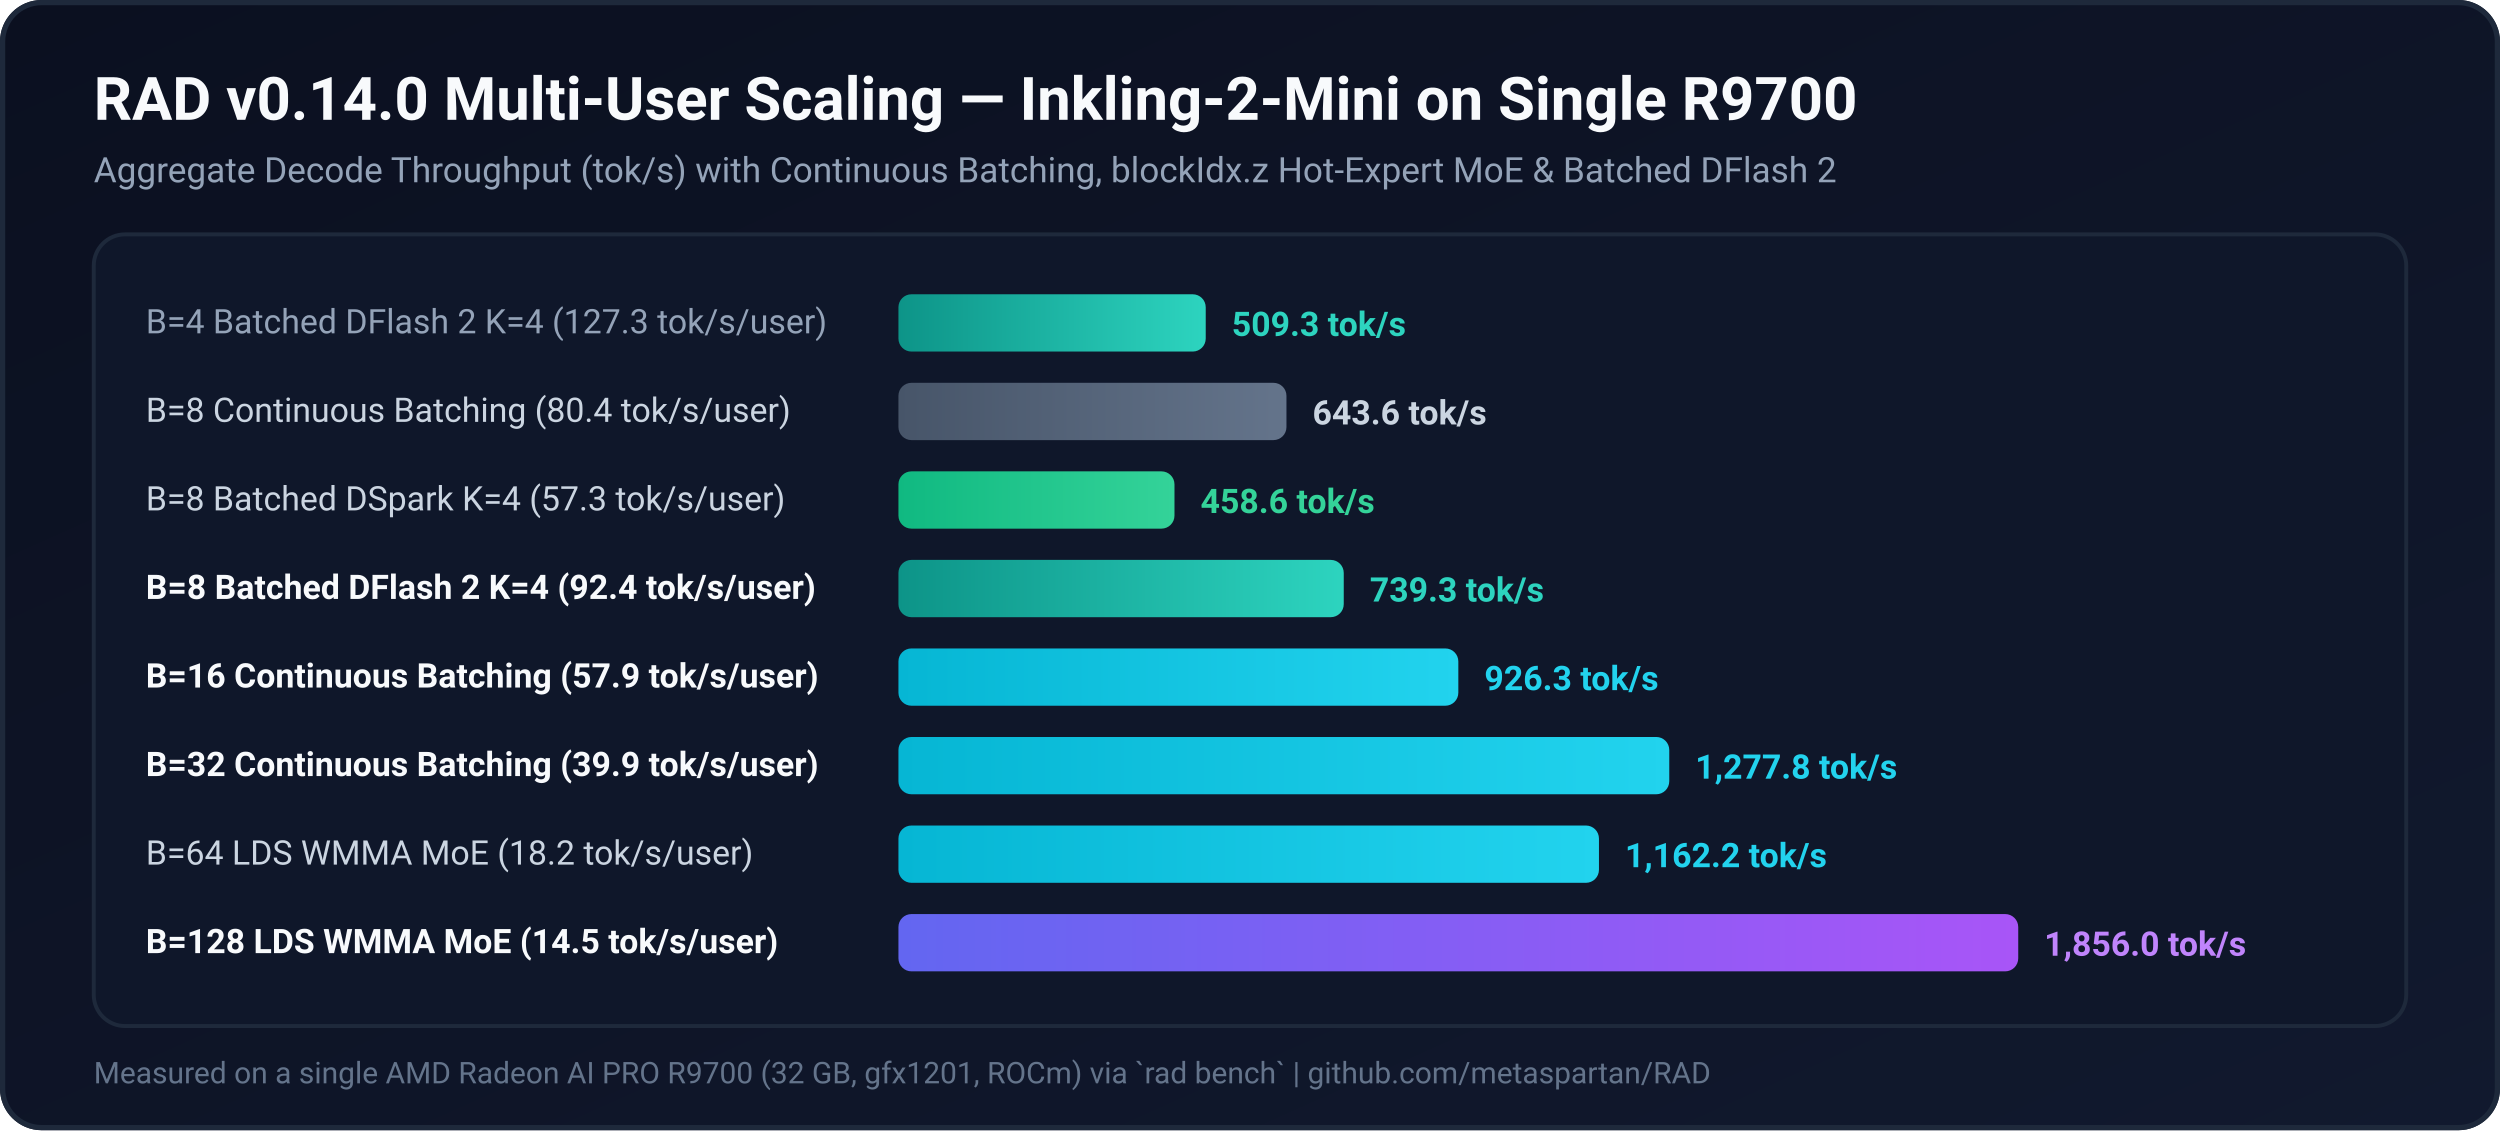
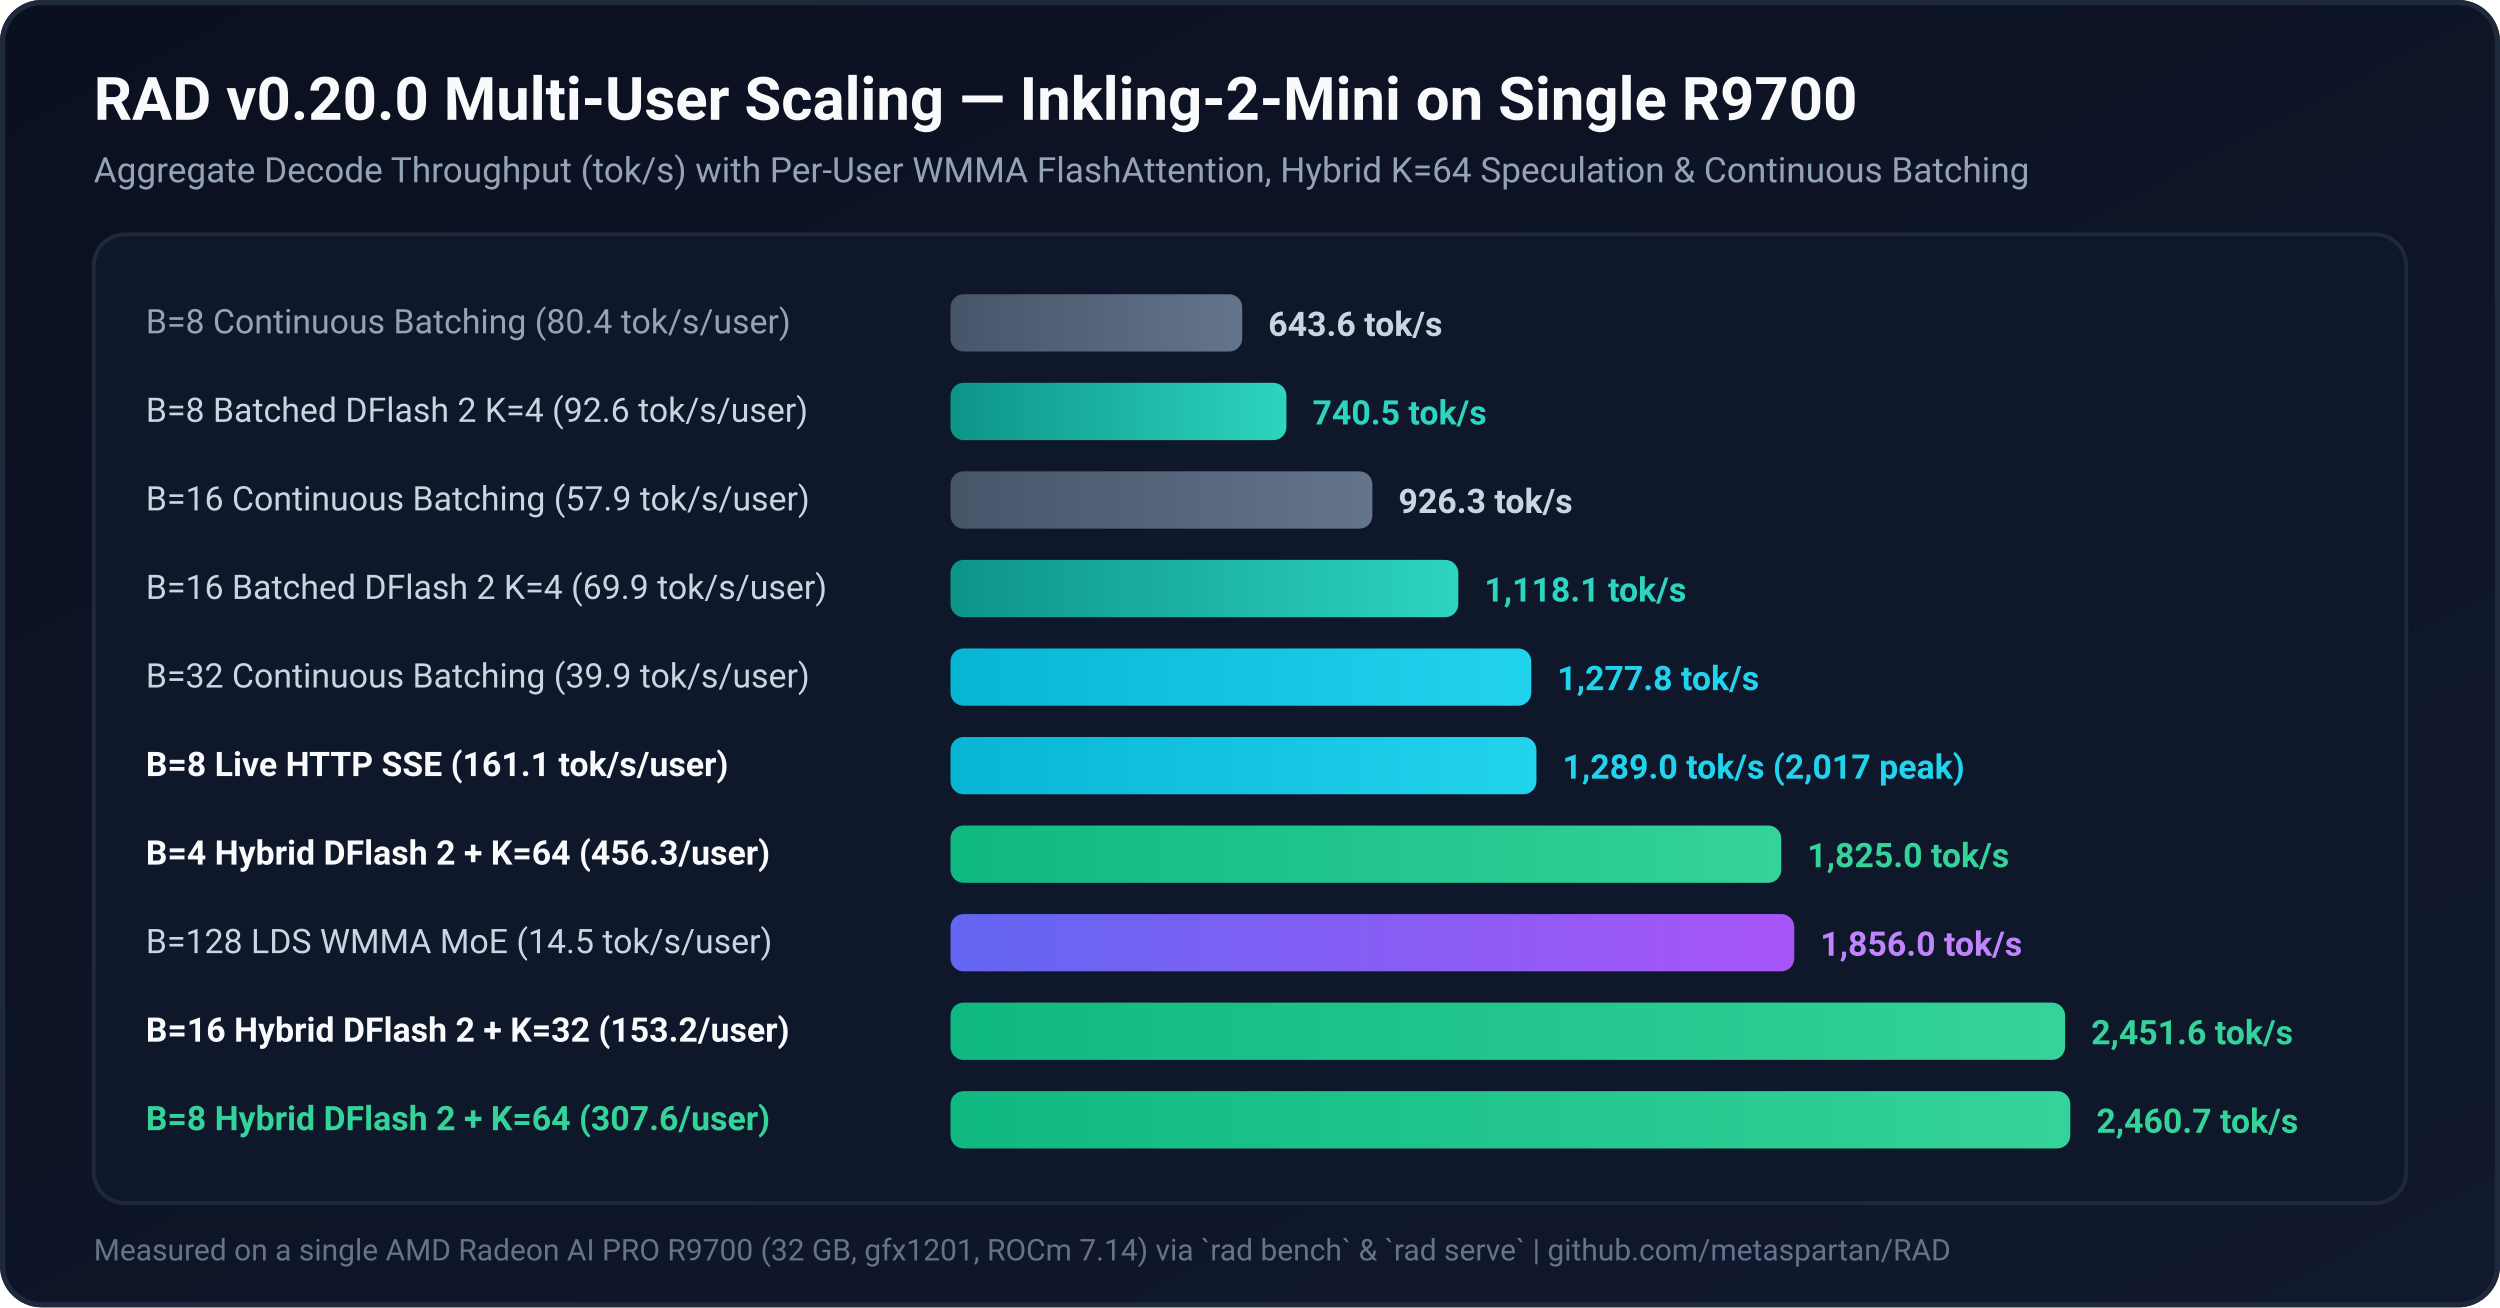
- <svg xmlns="http://www.w3.org/2000/svg" viewBox="0 0 960 434" width="960" height="434">
+ <svg xmlns="http://www.w3.org/2000/svg" viewBox="0 0 960 502" width="960" height="502">
  <defs>
    <linearGradient id="bg" x1="0" y1="0" x2="1" y2="1">
      <stop offset="0%" stop-color="#0b1020" />
      <stop offset="100%" stop-color="#11192e" />
    </linearGradient>
    <linearGradient id="greenGrad" x1="0" y1="0" x2="1" y2="0">
      <stop offset="0%" stop-color="#10b981" />
      <stop offset="100%" stop-color="#34d399" />
    </linearGradient>
    <linearGradient id="tealGrad" x1="0" y1="0" x2="1" y2="0">
      <stop offset="0%" stop-color="#0d9488" />
      <stop offset="100%" stop-color="#2dd4bf" />
    </linearGradient>
    <linearGradient id="cyanGrad" x1="0" y1="0" x2="1" y2="0">
      <stop offset="0%" stop-color="#06b6d4" />
      <stop offset="100%" stop-color="#22d3ee" />
    </linearGradient>
    <linearGradient id="purpleGrad" x1="0" y1="0" x2="1" y2="0">
      <stop offset="0%" stop-color="#6366f1" />
      <stop offset="100%" stop-color="#a855f7" />
    </linearGradient>
    <linearGradient id="slateGrad" x1="0" y1="0" x2="1" y2="0">
      <stop offset="0%" stop-color="#475569" />
      <stop offset="100%" stop-color="#64748b" />
    </linearGradient>
  </defs>
-   <rect width="960" height="434" rx="16" fill="url(#bg)" />
-   <rect x="1" y="1" width="958" height="432" rx="15" fill="none" stroke="#1e293b" stroke-width="2" />
-   <text x="36" y="46" font-family="system-ui, -apple-system, Segoe UI, Roboto, sans-serif" font-size="23" font-weight="700" fill="#f8fafc">RAD v0.14.0 Multi-User Scaling — Inkling-2-Mini on Single R9700</text>
-   <text x="36" y="70" font-family="system-ui, -apple-system, Segoe UI, Roboto, sans-serif" font-size="13.5" fill="#94a3b8">Aggregate Decode Throughput (tok/s) with Continuous Batching, blockIdx.z Hot-Expert MoE &amp; Batched DFlash 2</text>
-   <rect x="36" y="90" width="888" height="304" rx="12" fill="#0f172a" stroke="#1e293b" stroke-width="1.5" />
-   <text x="56" y="128" font-family="system-ui, -apple-system, Segoe UI, Roboto, sans-serif" font-size="13" fill="#94a3b8">B=4 Batched DFlash 2 K=4 (127.3 tok/s/user)</text>
-   <rect x="345" y="113" width="118" height="22" rx="5" fill="url(#tealGrad)" />
-   <text x="473" y="129" font-family="system-ui, -apple-system, Segoe UI, Roboto, sans-serif" font-size="13" font-weight="700" fill="#2dd4bf">509.3 tok/s</text>
-   <text x="56" y="162" font-family="system-ui, -apple-system, Segoe UI, Roboto, sans-serif" font-size="13" fill="#cbd5e1">B=8 Continuous Batching (80.4 tok/s/user)</text>
-   <rect x="345" y="147" width="149" height="22" rx="5" fill="url(#slateGrad)" />
-   <text x="504" y="163" font-family="system-ui, -apple-system, Segoe UI, Roboto, sans-serif" font-size="13" font-weight="700" fill="#cbd5e1">643.6 tok/s</text>
-   <text x="56" y="196" font-family="system-ui, -apple-system, Segoe UI, Roboto, sans-serif" font-size="13" fill="#cbd5e1">B=8 Batched DSpark K=4 (57.3 tok/s/user)</text>
-   <rect x="345" y="181" width="106" height="22" rx="5" fill="url(#greenGrad)" />
-   <text x="461" y="197" font-family="system-ui, -apple-system, Segoe UI, Roboto, sans-serif" font-size="13" font-weight="700" fill="#34d399">458.6 tok/s</text>
-   <text x="56" y="230" font-family="system-ui, -apple-system, Segoe UI, Roboto, sans-serif" font-size="13" font-weight="700" fill="#f8fafc">B=8 Batched DFlash 2 K=4 (92.4 tok/s/user)</text>
-   <rect x="345" y="215" width="171" height="22" rx="5" fill="url(#tealGrad)" />
-   <text x="526" y="231" font-family="system-ui, -apple-system, Segoe UI, Roboto, sans-serif" font-size="13" font-weight="700" fill="#2dd4bf">739.3 tok/s</text>
-   <text x="56" y="264" font-family="system-ui, -apple-system, Segoe UI, Roboto, sans-serif" font-size="13" font-weight="700" fill="#f8fafc">B=16 Continuous Batching (57.9 tok/s/user)</text>
-   <rect x="345" y="249" width="215" height="22" rx="5" fill="url(#cyanGrad)" />
-   <text x="570" y="265" font-family="system-ui, -apple-system, Segoe UI, Roboto, sans-serif" font-size="13" font-weight="700" fill="#22d3ee">926.3 tok/s</text>
-   <text x="56" y="298" font-family="system-ui, -apple-system, Segoe UI, Roboto, sans-serif" font-size="13" font-weight="700" fill="#f8fafc">B=32 Continuous Batching (39.9 tok/s/user)</text>
-   <rect x="345" y="283" width="296" height="22" rx="5" fill="url(#cyanGrad)" />
-   <text x="651" y="299" font-family="system-ui, -apple-system, Segoe UI, Roboto, sans-serif" font-size="13" font-weight="700" fill="#22d3ee">1,277.8 tok/s</text>
-   <text x="56" y="332" font-family="system-ui, -apple-system, Segoe UI, Roboto, sans-serif" font-size="13" fill="#cbd5e1">B=64 LDS WMMA MoE (18.2 tok/s/user)</text>
-   <rect x="345" y="317" width="269" height="22" rx="5" fill="url(#cyanGrad)" />
-   <text x="624" y="333" font-family="system-ui, -apple-system, Segoe UI, Roboto, sans-serif" font-size="13" font-weight="700" fill="#22d3ee">1,162.2 tok/s</text>
-   <text x="56" y="366" font-family="system-ui, -apple-system, Segoe UI, Roboto, sans-serif" font-size="13" font-weight="700" fill="#f8fafc">B=128 LDS WMMA MoE (14.5 tok/s/user)</text>
-   <rect x="345" y="351" width="430" height="22" rx="5" fill="url(#purpleGrad)" />
-   <text x="785" y="367" font-family="system-ui, -apple-system, Segoe UI, Roboto, sans-serif" font-size="13" font-weight="700" fill="#c084fc">1,856.0 tok/s</text>
-   <text x="36" y="416" font-family="system-ui, -apple-system, Segoe UI, Roboto, sans-serif" font-size="11.5" fill="#64748b">Measured on a single AMD Radeon AI PRO R9700 (32 GB, gfx1201, ROCm) via `rad bench` | github.com/metaspartan/RAD</text>
+   <rect width="960" height="502" rx="16" fill="url(#bg)" />
+   <rect x="1" y="1" width="958" height="500" rx="15" fill="none" stroke="#1e293b" stroke-width="2" />
+   <text x="36" y="46" font-family="system-ui, -apple-system, Segoe UI, Roboto, sans-serif" font-size="23" font-weight="700" fill="#f8fafc">RAD v0.20.0 Multi-User Scaling — Inkling-2-Mini on Single R9700</text>
+   <text x="36" y="70" font-family="system-ui, -apple-system, Segoe UI, Roboto, sans-serif" font-size="13.5" fill="#94a3b8">Aggregate Decode Throughput (tok/s) with Per-User WMMA FlashAttention, Hybrid K=64 Speculation &amp; Continuous Batching</text>
+   <rect x="36" y="90" width="888" height="372" rx="12" fill="#0f172a" stroke="#1e293b" stroke-width="1.5" />
+   <text x="56" y="128" font-family="system-ui, -apple-system, Segoe UI, Roboto, sans-serif" font-size="13" fill="#94a3b8">B=8 Continuous Batching (80.4 tok/s/user)</text>
+   <rect x="365" y="113" width="112" height="22" rx="5" fill="url(#slateGrad)" />
+   <text x="487" y="129" font-family="system-ui, -apple-system, Segoe UI, Roboto, sans-serif" font-size="13" font-weight="700" fill="#cbd5e1">643.6 tok/s</text>
+   <text x="56" y="162" font-family="system-ui, -apple-system, Segoe UI, Roboto, sans-serif" font-size="13" fill="#cbd5e1">B=8 Batched DFlash 2 K=4 (92.6 tok/s/user)</text>
+   <rect x="365" y="147" width="129" height="22" rx="5" fill="url(#tealGrad)" />
+   <text x="504" y="163" font-family="system-ui, -apple-system, Segoe UI, Roboto, sans-serif" font-size="13" font-weight="700" fill="#2dd4bf">740.5 tok/s</text>
+   <text x="56" y="196" font-family="system-ui, -apple-system, Segoe UI, Roboto, sans-serif" font-size="13" fill="#cbd5e1">B=16 Continuous Batching (57.9 tok/s/user)</text>
+   <rect x="365" y="181" width="162" height="22" rx="5" fill="url(#slateGrad)" />
+   <text x="537" y="197" font-family="system-ui, -apple-system, Segoe UI, Roboto, sans-serif" font-size="13" font-weight="700" fill="#cbd5e1">926.3 tok/s</text>
+   <text x="56" y="230" font-family="system-ui, -apple-system, Segoe UI, Roboto, sans-serif" font-size="13" fill="#cbd5e1">B=16 Batched DFlash 2 K=4 (69.9 tok/s/user)</text>
+   <rect x="365" y="215" width="195" height="22" rx="5" fill="url(#tealGrad)" />
+   <text x="570" y="231" font-family="system-ui, -apple-system, Segoe UI, Roboto, sans-serif" font-size="13" font-weight="700" fill="#2dd4bf">1,118.1 tok/s</text>
+   <text x="56" y="264" font-family="system-ui, -apple-system, Segoe UI, Roboto, sans-serif" font-size="13" fill="#cbd5e1">B=32 Continuous Batching (39.9 tok/s/user)</text>
+   <rect x="365" y="249" width="223" height="22" rx="5" fill="url(#cyanGrad)" />
+   <text x="598" y="265" font-family="system-ui, -apple-system, Segoe UI, Roboto, sans-serif" font-size="13" font-weight="700" fill="#22d3ee">1,277.8 tok/s</text>
+   <text x="56" y="298" font-family="system-ui, -apple-system, Segoe UI, Roboto, sans-serif" font-size="13" font-weight="700" fill="#f8fafc">B=8 Live HTTP SSE (161.1 tok/s/user)</text>
+   <rect x="365" y="283" width="225" height="22" rx="5" fill="url(#cyanGrad)" />
+   <text x="600" y="299" font-family="system-ui, -apple-system, Segoe UI, Roboto, sans-serif" font-size="13" font-weight="700" fill="#22d3ee">1,289.0 tok/s (2,017 peak)</text>
+   <text x="56" y="332" font-family="system-ui, -apple-system, Segoe UI, Roboto, sans-serif" font-size="13" font-weight="700" fill="#f8fafc">B=4 Hybrid DFlash 2 + K=64 (456.3/user)</text>
+   <rect x="365" y="317" width="319" height="22" rx="5" fill="url(#greenGrad)" />
+   <text x="694" y="333" font-family="system-ui, -apple-system, Segoe UI, Roboto, sans-serif" font-size="13" font-weight="700" fill="#34d399">1,825.0 tok/s</text>
+   <text x="56" y="366" font-family="system-ui, -apple-system, Segoe UI, Roboto, sans-serif" font-size="13" fill="#cbd5e1">B=128 LDS WMMA MoE (14.5 tok/s/user)</text>
+   <rect x="365" y="351" width="324" height="22" rx="5" fill="url(#purpleGrad)" />
+   <text x="699" y="367" font-family="system-ui, -apple-system, Segoe UI, Roboto, sans-serif" font-size="13" font-weight="700" fill="#c084fc">1,856.0 tok/s</text>
+   <text x="56" y="400" font-family="system-ui, -apple-system, Segoe UI, Roboto, sans-serif" font-size="13" font-weight="700" fill="#f8fafc">B=16 Hybrid DFlash 2 + K=32 (153.2/user)</text>
+   <rect x="365" y="385" width="428" height="22" rx="5" fill="url(#greenGrad)" />
+   <text x="803" y="401" font-family="system-ui, -apple-system, Segoe UI, Roboto, sans-serif" font-size="13" font-weight="700" fill="#34d399">2,451.6 tok/s</text>
+   <text x="56" y="434" font-family="system-ui, -apple-system, Segoe UI, Roboto, sans-serif" font-size="13" font-weight="700" fill="#34d399">B=8 Hybrid DFlash 2 + K=64 (307.6/user)</text>
+   <rect x="365" y="419" width="430" height="22" rx="5" fill="url(#greenGrad)" />
+   <text x="805" y="435" font-family="system-ui, -apple-system, Segoe UI, Roboto, sans-serif" font-size="13" font-weight="700" fill="#34d399">2,460.7 tok/s</text>
+   <text x="36" y="484" font-family="system-ui, -apple-system, Segoe UI, Roboto, sans-serif" font-size="11.5" fill="#64748b">Measured on a single AMD Radeon AI PRO R9700 (32 GB, gfx1201, ROCm 7.14) via `rad bench` &amp; `rad serve` | github.com/metaspartan/RAD</text>
</svg>
